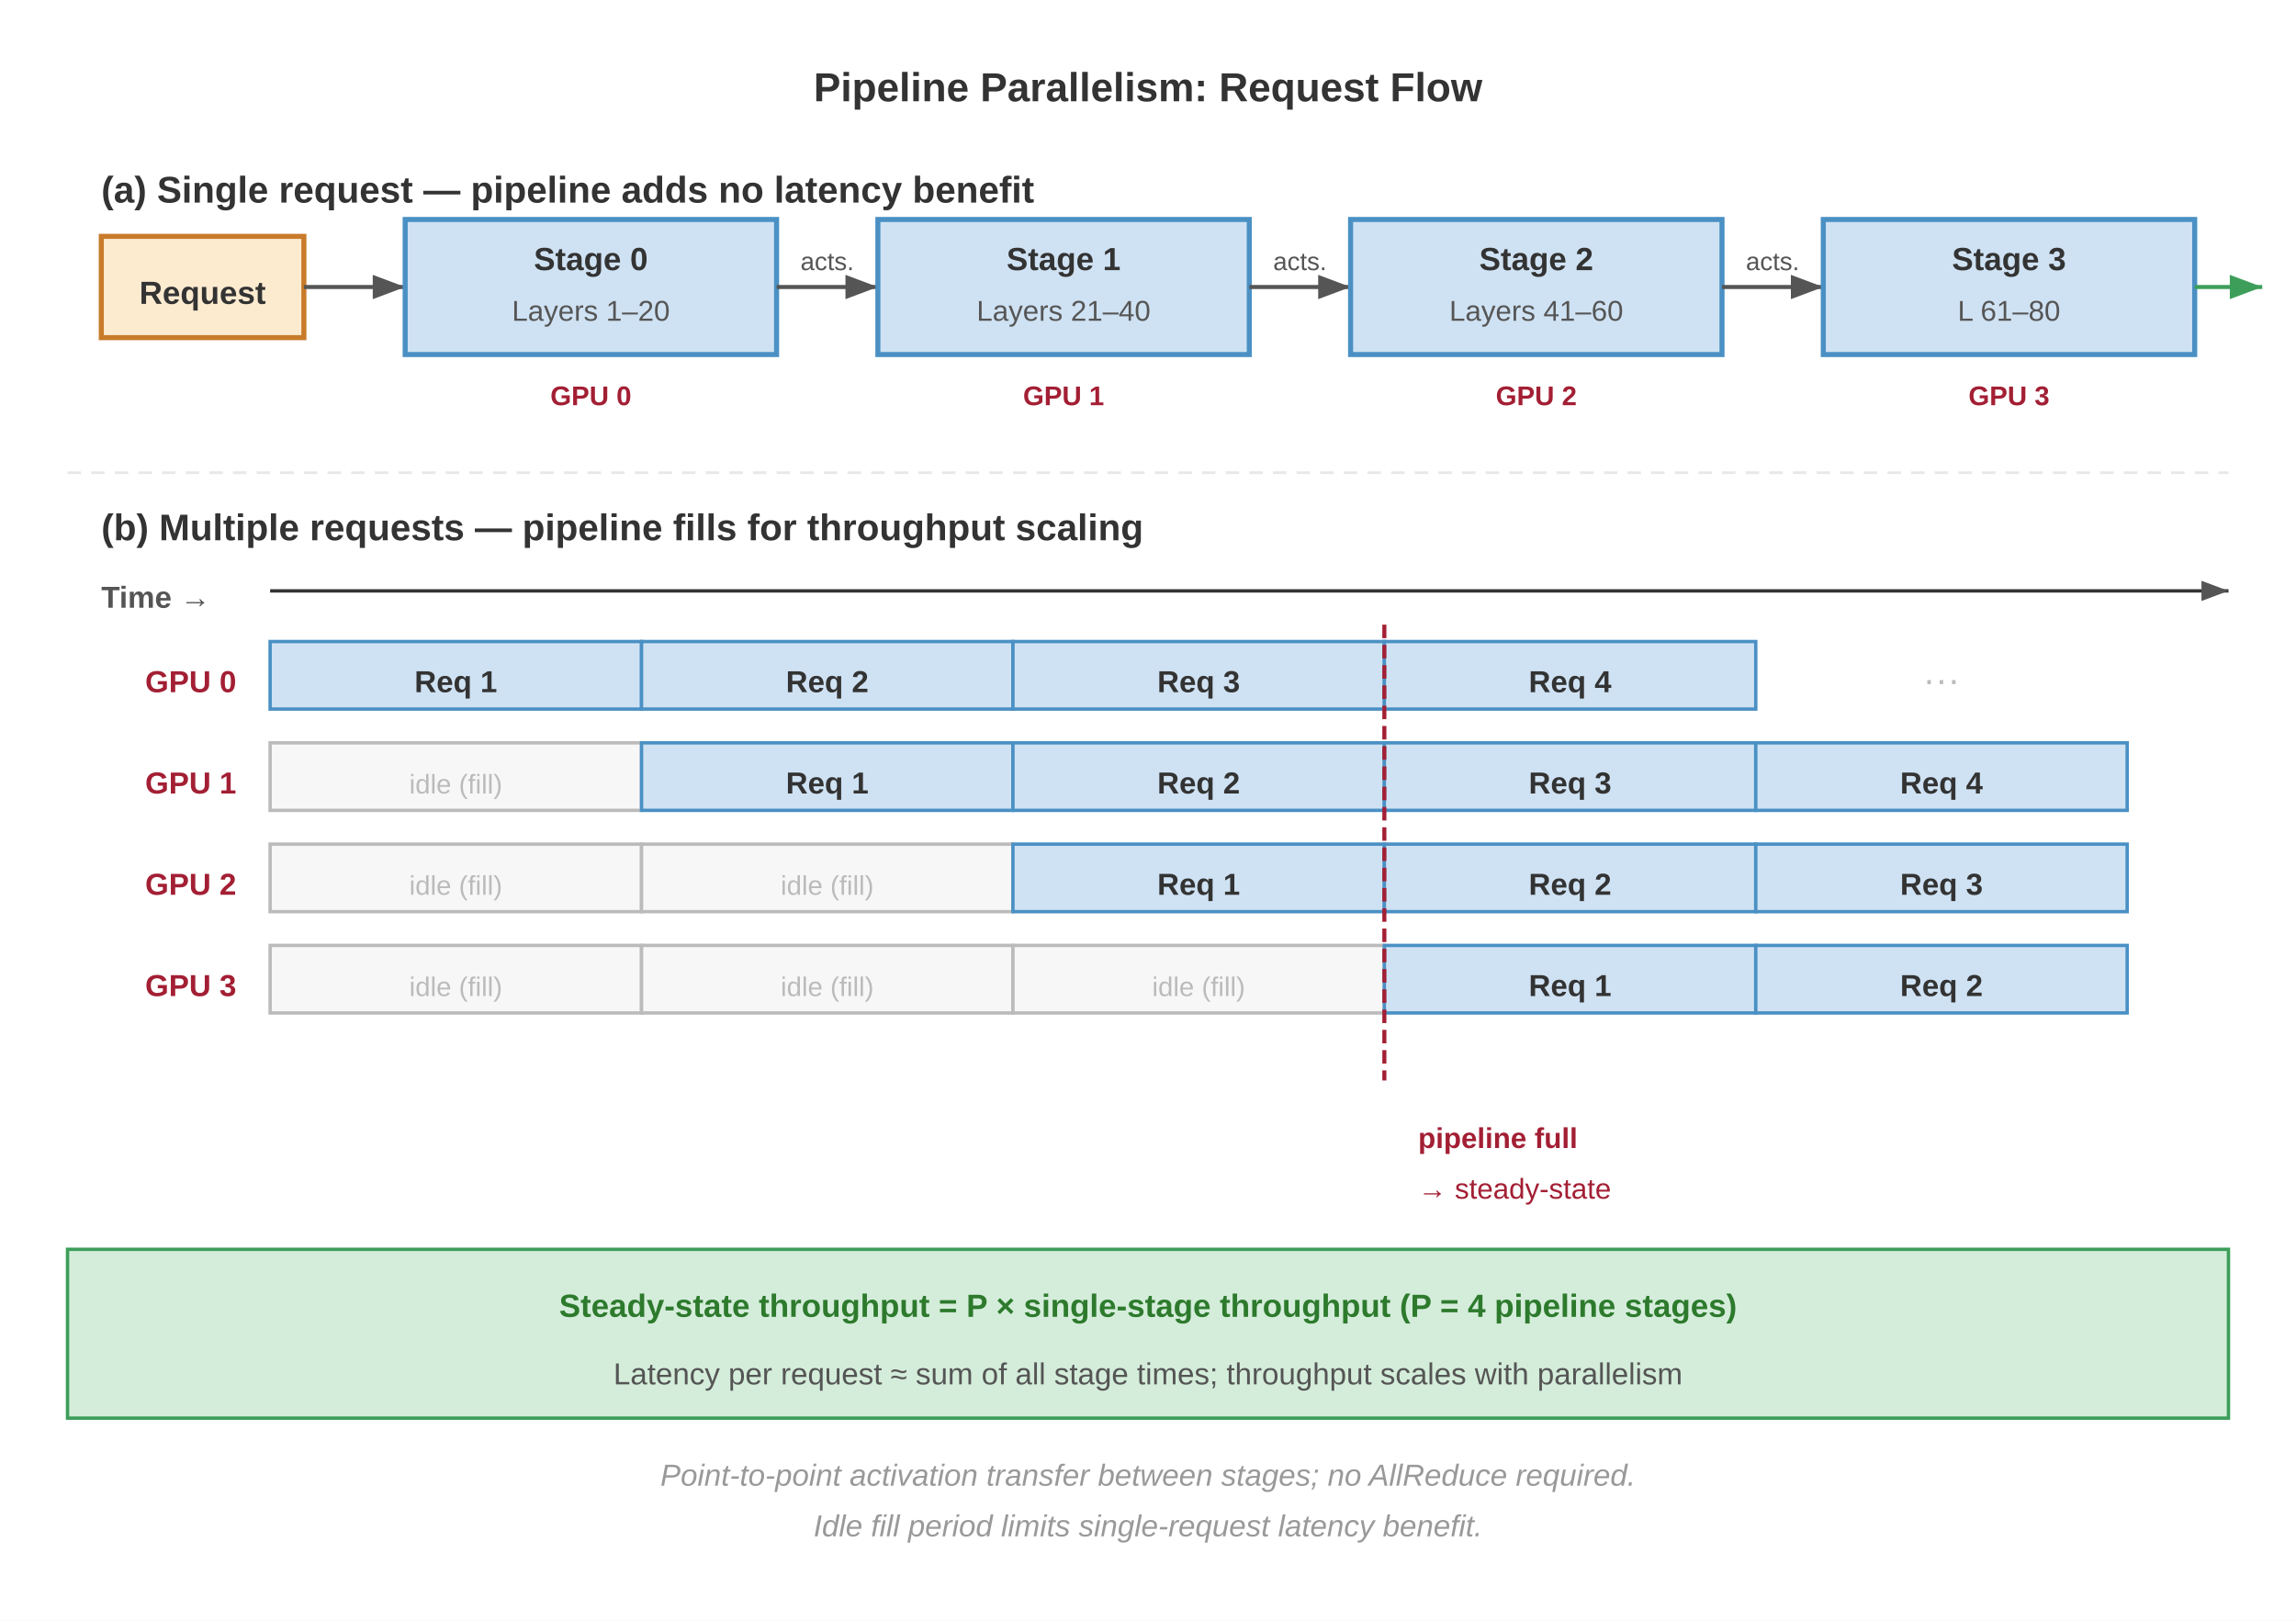
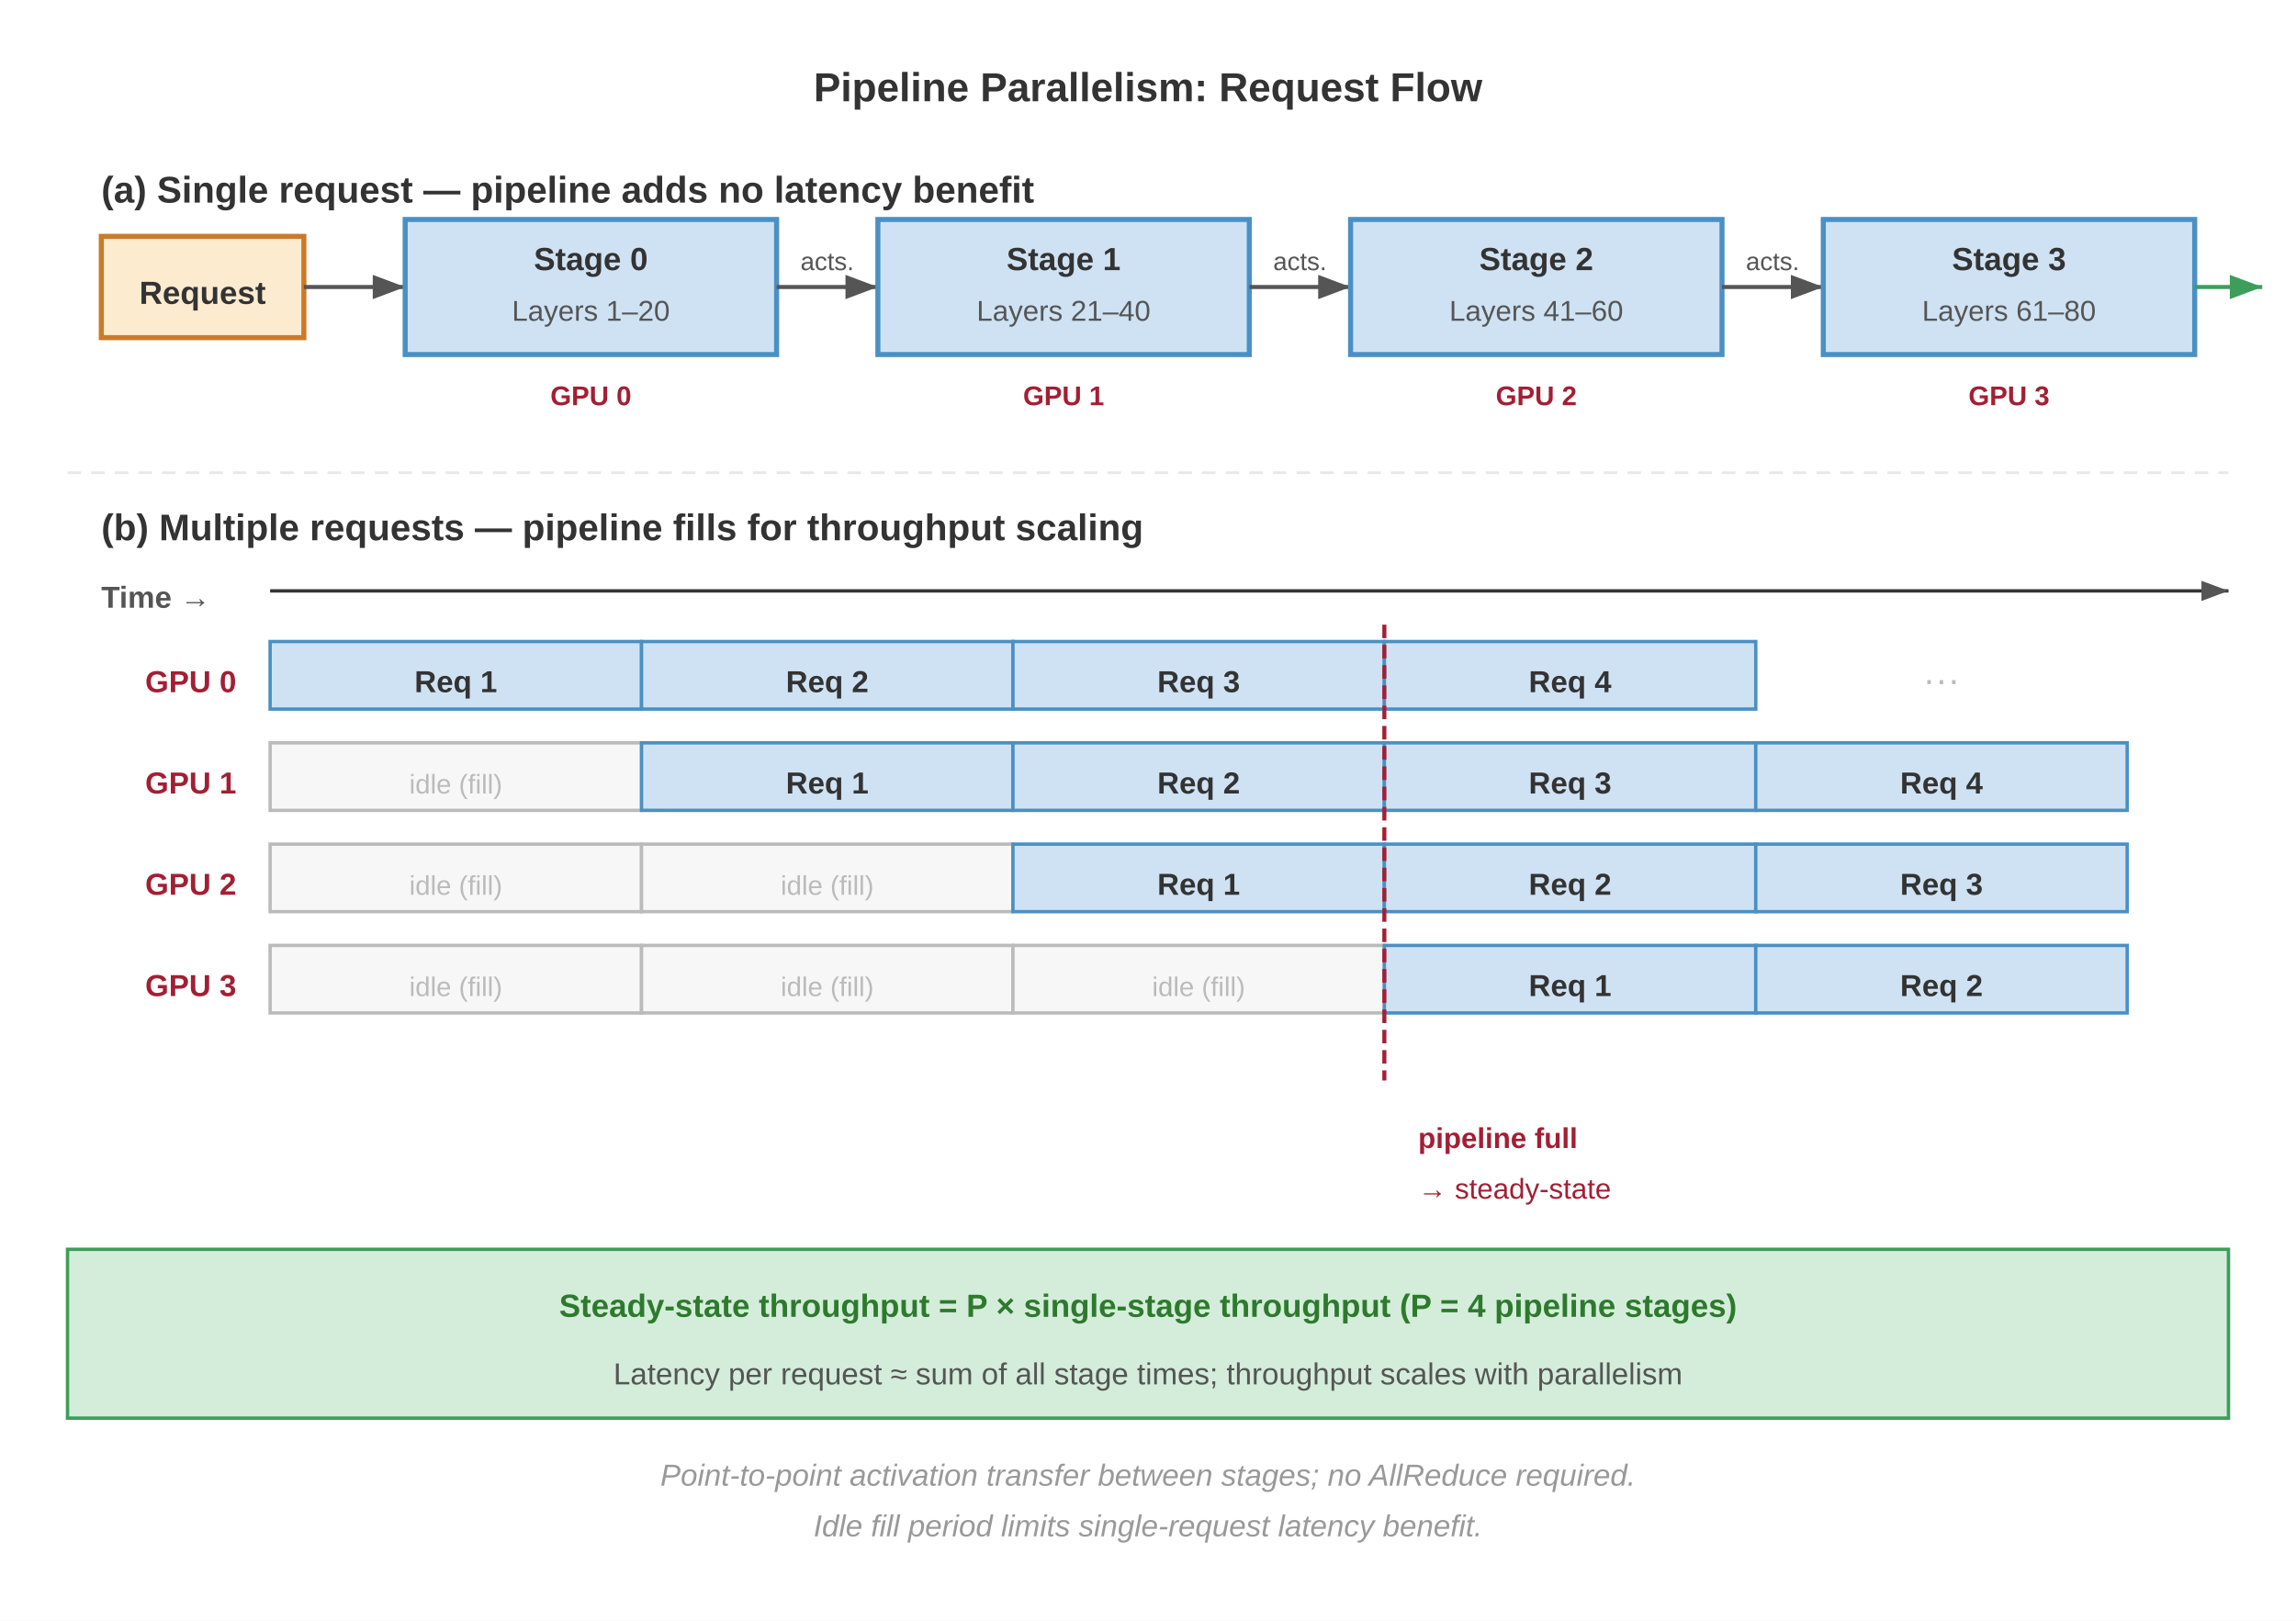
<svg xmlns="http://www.w3.org/2000/svg" font-family="Arial, Helvetica, sans-serif" viewBox="0 0 680 480">
  <defs>
    <marker id="arrow" markerWidth="8" markerHeight="6" refX="8" refY="3" orient="auto">
      <path d="M0,0 L8,3 L0,6 Z" fill="#555" />
    </marker>
    <marker id="arrow-green" markerWidth="8" markerHeight="6" refX="8" refY="3" orient="auto">
      <path d="M0,0 L8,3 L0,6 Z" fill="#3d9e5a" />
    </marker>
  </defs>
  <rect width="680" height="480" fill="#fff" />
  <text x="340" y="30" text-anchor="middle" font-size="12" font-weight="700" fill="#333">Pipeline Parallelism: Request Flow</text>
  <text x="30" y="60" font-size="11" font-weight="700" fill="#333">(a) Single request — pipeline adds no latency benefit</text>
  <rect x="30" y="70" width="60" height="30" fill="#fdebd0" stroke="#c87b2a" stroke-width="1.5" />
  <text x="60" y="90" text-anchor="middle" font-size="9.5" font-weight="700" fill="#333">Request</text>
  <line x1="90" y1="85" x2="120" y2="85" stroke="#555" stroke-width="1.2" marker-end="url(#arrow)" />
  <rect x="120" y="65" width="110" height="40" fill="#cfe2f3" stroke="#4a90c4" stroke-width="1.5" />
  <text x="175" y="80" text-anchor="middle" font-size="9.5" font-weight="700" fill="#333">Stage 0</text>
  <text x="175" y="95" text-anchor="middle" font-size="8.5" fill="#555">Layers 1–20</text>
  <line x1="230" y1="85" x2="260" y2="85" stroke="#555" stroke-width="1.2" marker-end="url(#arrow)" />
  <text x="245" y="80" text-anchor="middle" font-size="7.5" fill="#555">acts.</text>
  <rect x="260" y="65" width="110" height="40" fill="#cfe2f3" stroke="#4a90c4" stroke-width="1.5" />
  <text x="315" y="80" text-anchor="middle" font-size="9.5" font-weight="700" fill="#333">Stage 1</text>
  <text x="315" y="95" text-anchor="middle" font-size="8.5" fill="#555">Layers 21–40</text>
  <line x1="370" y1="85" x2="400" y2="85" stroke="#555" stroke-width="1.2" marker-end="url(#arrow)" />
  <text x="385" y="80" text-anchor="middle" font-size="7.5" fill="#555">acts.</text>
  <rect x="400" y="65" width="110" height="40" fill="#cfe2f3" stroke="#4a90c4" stroke-width="1.5" />
  <text x="455" y="80" text-anchor="middle" font-size="9.5" font-weight="700" fill="#333">Stage 2</text>
  <text x="455" y="95" text-anchor="middle" font-size="8.5" fill="#555">Layers 41–60</text>
  <line x1="510" y1="85" x2="540" y2="85" stroke="#555" stroke-width="1.2" marker-end="url(#arrow)" />
  <text x="525" y="80" text-anchor="middle" font-size="7.5" fill="#555">acts.</text>
  <rect x="540" y="65" width="110" height="40" fill="#cfe2f3" stroke="#4a90c4" stroke-width="1.5" />
  <text x="595" y="80" text-anchor="middle" font-size="9.5" font-weight="700" fill="#333">Stage 3</text>
-   <text x="595" y="95" text-anchor="middle" font-size="8.5" fill="#555">L 61–80</text>
+   <text x="595" y="95" text-anchor="middle" font-size="8.5" fill="#555">Layers 61–80</text>
  <line x1="650" y1="85" x2="670" y2="85" stroke="#3d9e5a" stroke-width="1.2" marker-end="url(#arrow-green)" />
  <text x="175" y="120" text-anchor="middle" font-size="8" fill="#a31f34" font-weight="700">GPU 0</text>
  <text x="315" y="120" text-anchor="middle" font-size="8" fill="#a31f34" font-weight="700">GPU 1</text>
  <text x="455" y="120" text-anchor="middle" font-size="8" fill="#a31f34" font-weight="700">GPU 2</text>
  <text x="595" y="120" text-anchor="middle" font-size="8" fill="#a31f34" font-weight="700">GPU 3</text>
  <line x1="20" y1="140" x2="660" y2="140" stroke="#e8e8e8" stroke-width="0.8" stroke-dasharray="4,3" />
  <text x="30" y="160" font-size="11" font-weight="700" fill="#333">(b) Multiple requests — pipeline fills for throughput scaling</text>
  <text x="30" y="180" font-size="9" font-weight="700" fill="#555">Time →</text>
  <line x1="80" y1="175" x2="660" y2="175" stroke="#333" stroke-width="1" marker-end="url(#arrow)" />
  <text x="70" y="205" text-anchor="end" font-size="9" font-weight="700" fill="#a31f34">GPU 0</text>
  <text x="70" y="235" text-anchor="end" font-size="9" font-weight="700" fill="#a31f34">GPU 1</text>
  <text x="70" y="265" text-anchor="end" font-size="9" font-weight="700" fill="#a31f34">GPU 2</text>
  <text x="70" y="295" text-anchor="end" font-size="9" font-weight="700" fill="#a31f34">GPU 3</text>
  <rect x="80" y="190" width="110" height="20" fill="#cfe2f3" stroke="#4a90c4" stroke-width="1" />
  <text x="135" y="205" text-anchor="middle" font-size="9" font-weight="600" fill="#333">Req 1</text>
  <rect x="190" y="190" width="110" height="20" fill="#cfe2f3" stroke="#4a90c4" stroke-width="1" />
  <text x="245" y="205" text-anchor="middle" font-size="9" font-weight="600" fill="#333">Req 2</text>
  <rect x="300" y="190" width="110" height="20" fill="#cfe2f3" stroke="#4a90c4" stroke-width="1" />
  <text x="355" y="205" text-anchor="middle" font-size="9" font-weight="600" fill="#333">Req 3</text>
  <rect x="410" y="190" width="110" height="20" fill="#cfe2f3" stroke="#4a90c4" stroke-width="1" />
  <text x="465" y="205" text-anchor="middle" font-size="9" font-weight="600" fill="#333">Req 4</text>
  <text x="575" y="205" text-anchor="middle" font-size="11" fill="#bbb">···</text>
  <rect x="80" y="220" width="110" height="20" fill="#f7f7f7" stroke="#bbb" stroke-width="1" />
  <text x="135" y="235" text-anchor="middle" font-size="8" fill="#bbb">idle (fill)</text>
  <rect x="190" y="220" width="110" height="20" fill="#cfe2f3" stroke="#4a90c4" stroke-width="1" />
  <text x="245" y="235" text-anchor="middle" font-size="9" font-weight="600" fill="#333">Req 1</text>
  <rect x="300" y="220" width="110" height="20" fill="#cfe2f3" stroke="#4a90c4" stroke-width="1" />
  <text x="355" y="235" text-anchor="middle" font-size="9" font-weight="600" fill="#333">Req 2</text>
  <rect x="410" y="220" width="110" height="20" fill="#cfe2f3" stroke="#4a90c4" stroke-width="1" />
  <text x="465" y="235" text-anchor="middle" font-size="9" font-weight="600" fill="#333">Req 3</text>
  <rect x="520" y="220" width="110" height="20" fill="#cfe2f3" stroke="#4a90c4" stroke-width="1" />
  <text x="575" y="235" text-anchor="middle" font-size="9" font-weight="600" fill="#333">Req 4</text>
  <rect x="80" y="250" width="110" height="20" fill="#f7f7f7" stroke="#bbb" stroke-width="1" />
  <text x="135" y="265" text-anchor="middle" font-size="8" fill="#bbb">idle (fill)</text>
  <rect x="190" y="250" width="110" height="20" fill="#f7f7f7" stroke="#bbb" stroke-width="1" />
  <text x="245" y="265" text-anchor="middle" font-size="8" fill="#bbb">idle (fill)</text>
  <rect x="300" y="250" width="110" height="20" fill="#cfe2f3" stroke="#4a90c4" stroke-width="1" />
  <text x="355" y="265" text-anchor="middle" font-size="9" font-weight="600" fill="#333">Req 1</text>
  <rect x="410" y="250" width="110" height="20" fill="#cfe2f3" stroke="#4a90c4" stroke-width="1" />
  <text x="465" y="265" text-anchor="middle" font-size="9" font-weight="600" fill="#333">Req 2</text>
  <rect x="520" y="250" width="110" height="20" fill="#cfe2f3" stroke="#4a90c4" stroke-width="1" />
  <text x="575" y="265" text-anchor="middle" font-size="9" font-weight="600" fill="#333">Req 3</text>
  <rect x="80" y="280" width="110" height="20" fill="#f7f7f7" stroke="#bbb" stroke-width="1" />
  <text x="135" y="295" text-anchor="middle" font-size="8" fill="#bbb">idle (fill)</text>
  <rect x="190" y="280" width="110" height="20" fill="#f7f7f7" stroke="#bbb" stroke-width="1" />
  <text x="245" y="295" text-anchor="middle" font-size="8" fill="#bbb">idle (fill)</text>
  <rect x="300" y="280" width="110" height="20" fill="#f7f7f7" stroke="#bbb" stroke-width="1" />
  <text x="355" y="295" text-anchor="middle" font-size="8" fill="#bbb">idle (fill)</text>
  <rect x="410" y="280" width="110" height="20" fill="#cfe2f3" stroke="#4a90c4" stroke-width="1" />
  <text x="465" y="295" text-anchor="middle" font-size="9" font-weight="600" fill="#333">Req 1</text>
  <rect x="520" y="280" width="110" height="20" fill="#cfe2f3" stroke="#4a90c4" stroke-width="1" />
  <text x="575" y="295" text-anchor="middle" font-size="9" font-weight="600" fill="#333">Req 2</text>
  <line x1="410" y1="185" x2="410" y2="320" stroke="#a31f34" stroke-width="1.2" stroke-dasharray="4,2" />
  <text x="420" y="340" font-size="8.5" fill="#a31f34" font-weight="700">pipeline full</text>
  <text x="420" y="355" font-size="8.5" fill="#a31f34">→ steady-state</text>
  <rect x="20" y="370" width="640" height="50" fill="#d4edda" stroke="#3d9e5a" stroke-width="1" />
  <text x="340" y="390" text-anchor="middle" font-size="9.5" font-weight="700" fill="#2d7a2d">Steady-state throughput = P × single-stage throughput  (P = 4 pipeline stages)</text>
  <text x="340" y="410" text-anchor="middle" font-size="9" fill="#555">Latency per request ≈ sum of all stage times; throughput scales with parallelism</text>
  <text x="340" y="440" text-anchor="middle" font-size="9" font-style="italic" fill="#999">Point-to-point activation transfer between stages; no AllReduce required.</text>
  <text x="340" y="455" text-anchor="middle" font-size="9" font-style="italic" fill="#999">Idle fill period limits single-request latency benefit.</text>
</svg>
